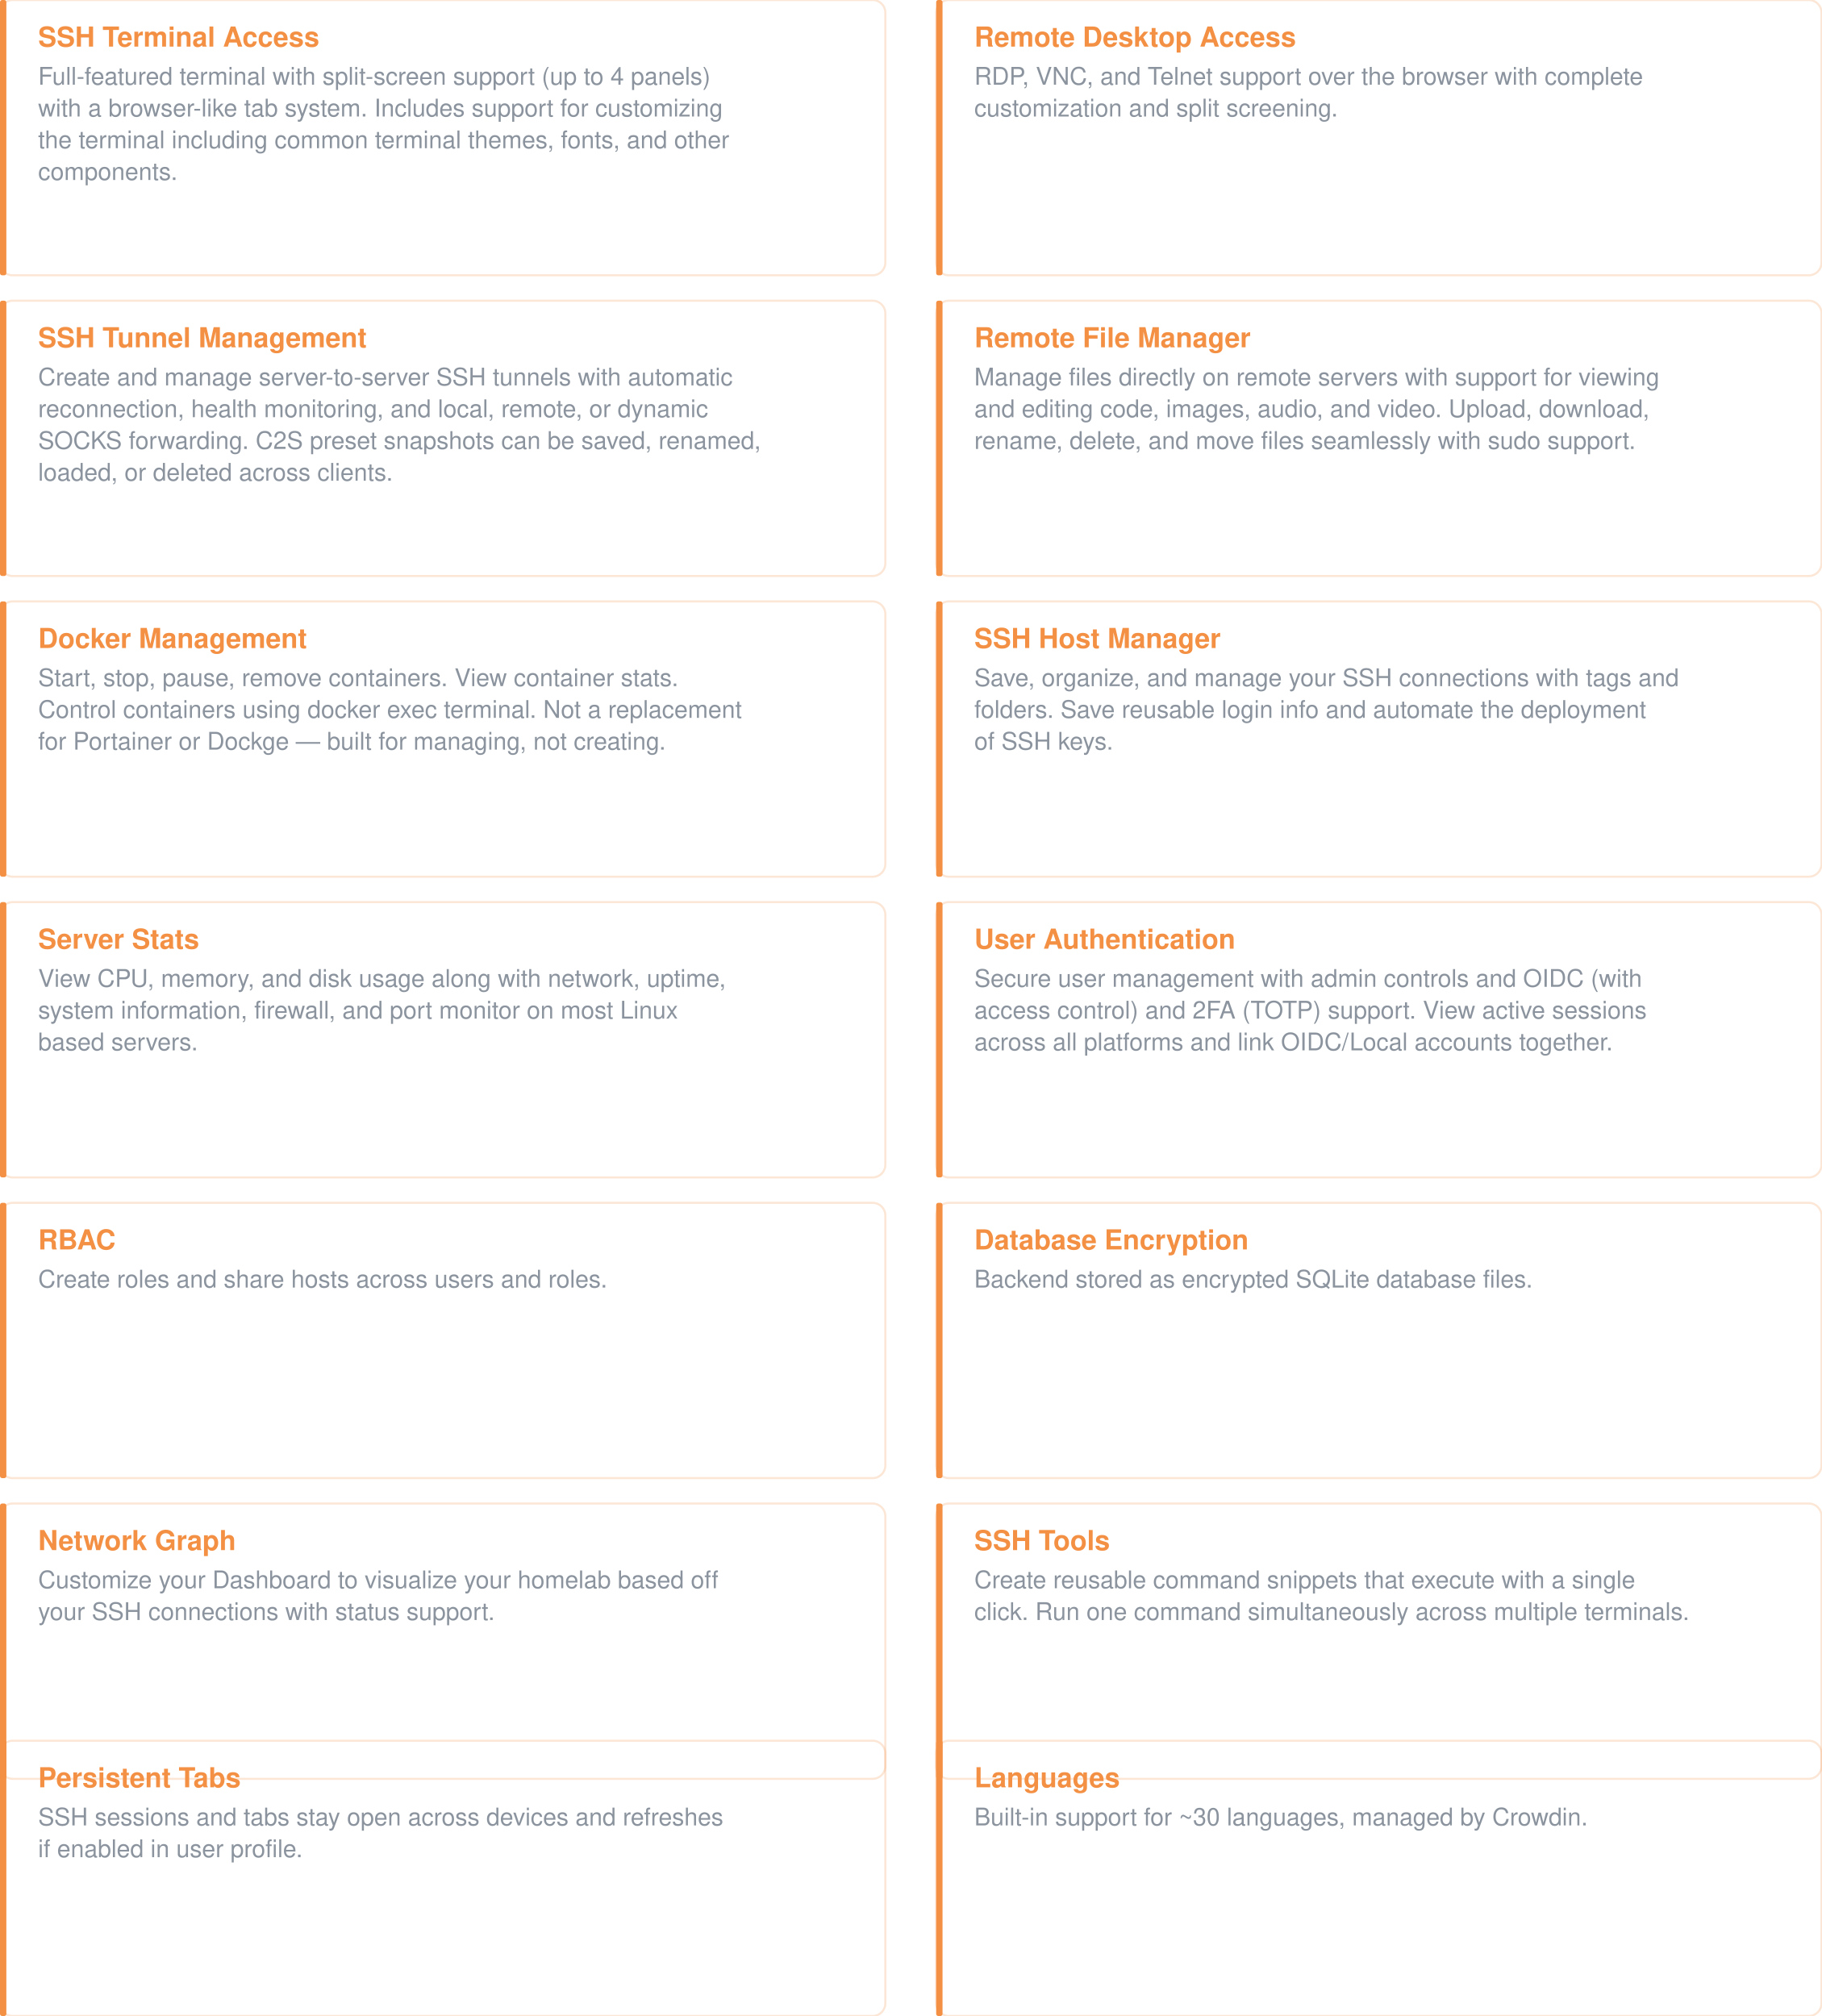
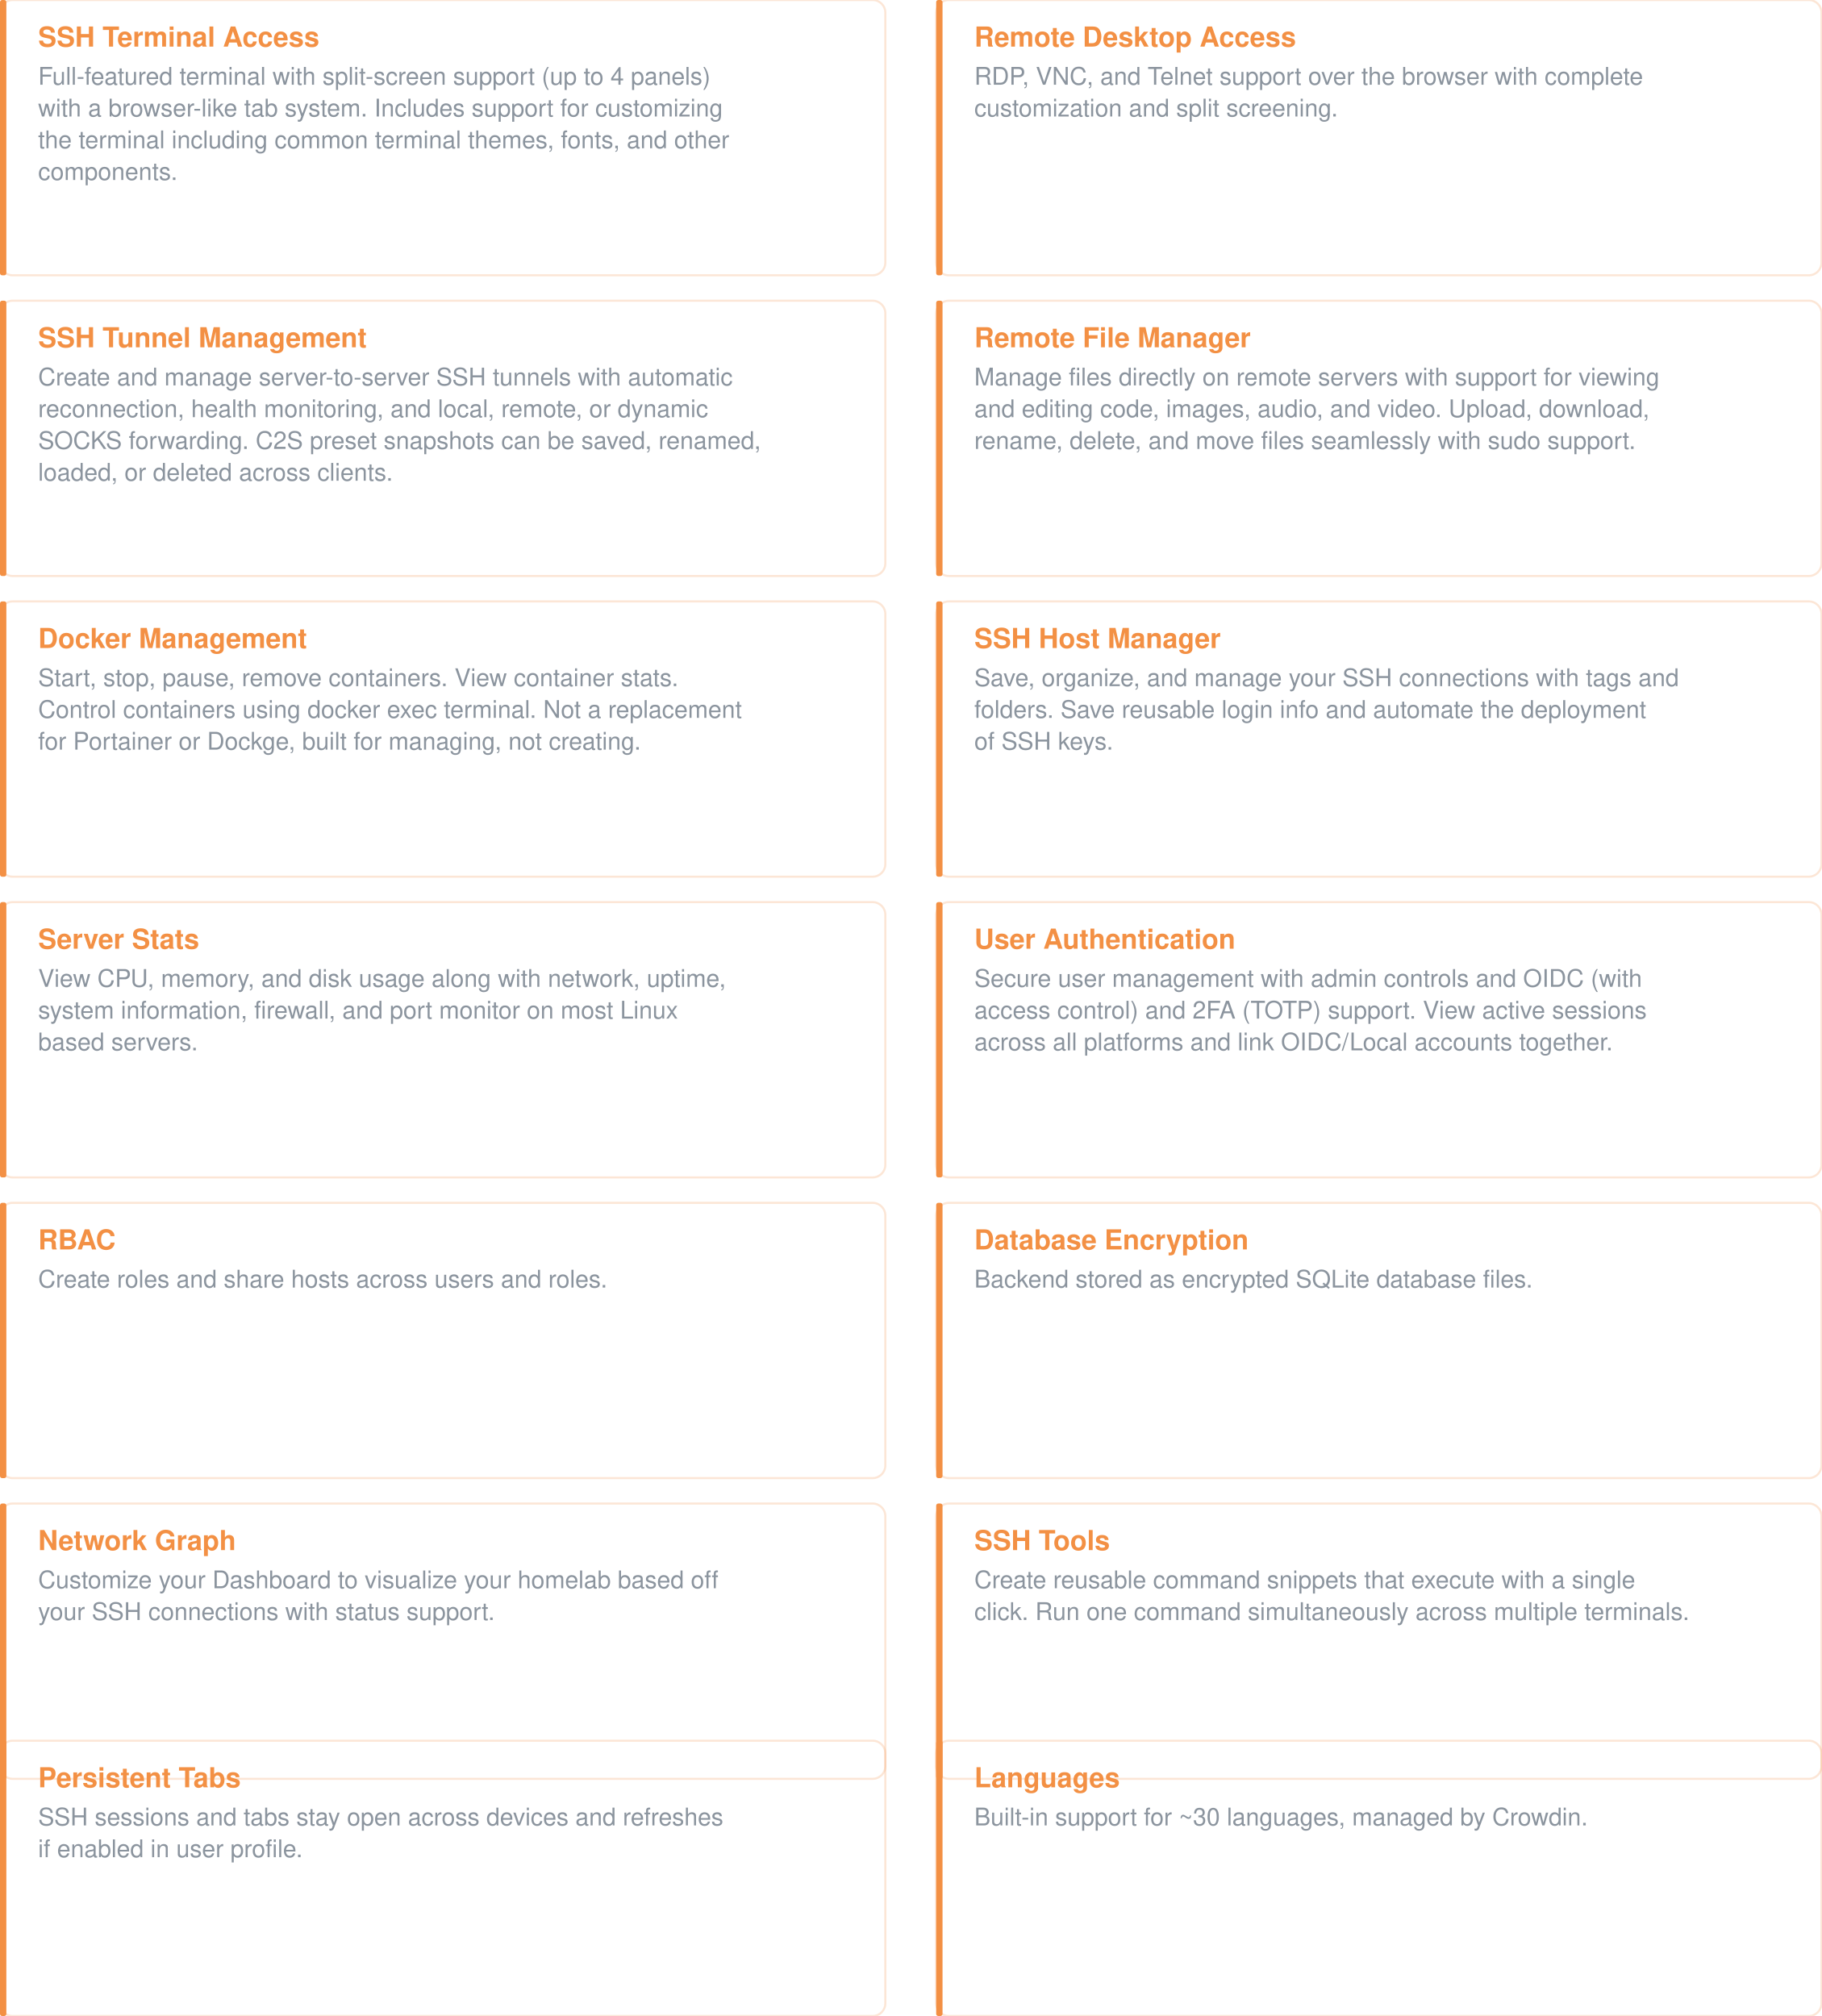
<svg xmlns="http://www.w3.org/2000/svg" width="860" height="952" viewBox="0 0 860 952">
  <defs>
    <style>
      .card-border { fill: none; stroke: #F39044; stroke-opacity: 0.22; stroke-width: 1; }
      .card-accent { fill: #F39044; }
      .feat-title { font-family: -apple-system, BlinkMacSystemFont, 'Segoe UI', Helvetica, Arial, sans-serif; font-size: 13px; font-weight: 700; fill: #F39044; }
      .feat-body { font-family: -apple-system, BlinkMacSystemFont, 'Segoe UI', Helvetica, Arial, sans-serif; font-size: 11.5px; fill: #8b949e; }
    </style>
  </defs>
  <rect x="0" y="0" width="418" height="130" rx="6" fill="transparent" class="card-border" />
  <rect x="0" y="0" width="3" height="130" rx="1" class="card-accent" />
  <text x="18" y="22" class="feat-title">SSH Terminal Access</text>
  <text x="18" y="40" class="feat-body">Full-featured terminal with split-screen support (up to 4 panels)</text>
  <text x="18" y="55" class="feat-body">with a browser-like tab system. Includes support for customizing</text>
  <text x="18" y="70" class="feat-body">the terminal including common terminal themes, fonts, and other</text>
  <text x="18" y="85" class="feat-body">components.</text>
  <rect x="442" y="0" width="418" height="130" rx="6" fill="transparent" class="card-border" />
  <rect x="442" y="0" width="3" height="130" rx="1" class="card-accent" />
  <text x="460" y="22" class="feat-title">Remote Desktop Access</text>
  <text x="460" y="40" class="feat-body">RDP, VNC, and Telnet support over the browser with complete</text>
  <text x="460" y="55" class="feat-body">customization and split screening.</text>
  <rect x="0" y="142" width="418" height="130" rx="6" fill="transparent" class="card-border" />
  <rect x="0" y="142" width="3" height="130" rx="1" class="card-accent" />
  <text x="18" y="164" class="feat-title">SSH Tunnel Management</text>
  <text x="18" y="182" class="feat-body">Create and manage server-to-server SSH tunnels with automatic</text>
  <text x="18" y="197" class="feat-body">reconnection, health monitoring, and local, remote, or dynamic</text>
  <text x="18" y="212" class="feat-body">SOCKS forwarding. C2S preset snapshots can be saved, renamed,</text>
  <text x="18" y="227" class="feat-body">loaded, or deleted across clients.</text>
  <rect x="442" y="142" width="418" height="130" rx="6" fill="transparent" class="card-border" />
  <rect x="442" y="142" width="3" height="130" rx="1" class="card-accent" />
  <text x="460" y="164" class="feat-title">Remote File Manager</text>
  <text x="460" y="182" class="feat-body">Manage files directly on remote servers with support for viewing</text>
  <text x="460" y="197" class="feat-body">and editing code, images, audio, and video. Upload, download,</text>
  <text x="460" y="212" class="feat-body">rename, delete, and move files seamlessly with sudo support.</text>
  <rect x="0" y="284" width="418" height="130" rx="6" fill="transparent" class="card-border" />
  <rect x="0" y="284" width="3" height="130" rx="1" class="card-accent" />
  <text x="18" y="306" class="feat-title">Docker Management</text>
  <text x="18" y="324" class="feat-body">Start, stop, pause, remove containers. View container stats.</text>
  <text x="18" y="339" class="feat-body">Control containers using docker exec terminal. Not a replacement</text>
-   <text x="18" y="354" class="feat-body">for Portainer or Dockge — built for managing, not creating.</text>
+   <text x="18" y="354" class="feat-body">for Portainer or Dockge, built for managing, not creating.</text>
  <rect x="442" y="284" width="418" height="130" rx="6" fill="transparent" class="card-border" />
  <rect x="442" y="284" width="3" height="130" rx="1" class="card-accent" />
  <text x="460" y="306" class="feat-title">SSH Host Manager</text>
  <text x="460" y="324" class="feat-body">Save, organize, and manage your SSH connections with tags and</text>
  <text x="460" y="339" class="feat-body">folders. Save reusable login info and automate the deployment</text>
  <text x="460" y="354" class="feat-body">of SSH keys.</text>
  <rect x="0" y="426" width="418" height="130" rx="6" fill="transparent" class="card-border" />
  <rect x="0" y="426" width="3" height="130" rx="1" class="card-accent" />
  <text x="18" y="448" class="feat-title">Server Stats</text>
  <text x="18" y="466" class="feat-body">View CPU, memory, and disk usage along with network, uptime,</text>
  <text x="18" y="481" class="feat-body">system information, firewall, and port monitor on most Linux</text>
  <text x="18" y="496" class="feat-body">based servers.</text>
  <rect x="442" y="426" width="418" height="130" rx="6" fill="transparent" class="card-border" />
  <rect x="442" y="426" width="3" height="130" rx="1" class="card-accent" />
  <text x="460" y="448" class="feat-title">User Authentication</text>
  <text x="460" y="466" class="feat-body">Secure user management with admin controls and OIDC (with</text>
  <text x="460" y="481" class="feat-body">access control) and 2FA (TOTP) support. View active sessions</text>
  <text x="460" y="496" class="feat-body">across all platforms and link OIDC/Local accounts together.</text>
  <rect x="0" y="568" width="418" height="130" rx="6" fill="transparent" class="card-border" />
  <rect x="0" y="568" width="3" height="130" rx="1" class="card-accent" />
  <text x="18" y="590" class="feat-title">RBAC</text>
  <text x="18" y="608" class="feat-body">Create roles and share hosts across users and roles.</text>
  <rect x="442" y="568" width="418" height="130" rx="6" fill="transparent" class="card-border" />
  <rect x="442" y="568" width="3" height="130" rx="1" class="card-accent" />
  <text x="460" y="590" class="feat-title">Database Encryption</text>
  <text x="460" y="608" class="feat-body">Backend stored as encrypted SQLite database files.</text>
  <rect x="0" y="710" width="418" height="130" rx="6" fill="transparent" class="card-border" />
  <rect x="0" y="710" width="3" height="130" rx="1" class="card-accent" />
  <text x="18" y="732" class="feat-title">Network Graph</text>
  <text x="18" y="750" class="feat-body">Customize your Dashboard to visualize your homelab based off</text>
  <text x="18" y="765" class="feat-body">your SSH connections with status support.</text>
  <rect x="442" y="710" width="418" height="130" rx="6" fill="transparent" class="card-border" />
  <rect x="442" y="710" width="3" height="130" rx="1" class="card-accent" />
  <text x="460" y="732" class="feat-title">SSH Tools</text>
  <text x="460" y="750" class="feat-body">Create reusable command snippets that execute with a single</text>
  <text x="460" y="765" class="feat-body">click. Run one command simultaneously across multiple terminals.</text>
  <rect x="0" y="822" width="418" height="130" rx="6" fill="transparent" class="card-border" />
  <rect x="0" y="822" width="3" height="130" rx="1" class="card-accent" />
  <text x="18" y="844" class="feat-title">Persistent Tabs</text>
  <text x="18" y="862" class="feat-body">SSH sessions and tabs stay open across devices and refreshes</text>
  <text x="18" y="877" class="feat-body">if enabled in user profile.</text>
  <rect x="442" y="822" width="418" height="130" rx="6" fill="transparent" class="card-border" />
  <rect x="442" y="822" width="3" height="130" rx="1" class="card-accent" />
  <text x="460" y="844" class="feat-title">Languages</text>
  <text x="460" y="862" class="feat-body">Built-in support for ~30 languages, managed by Crowdin.</text>
</svg>
